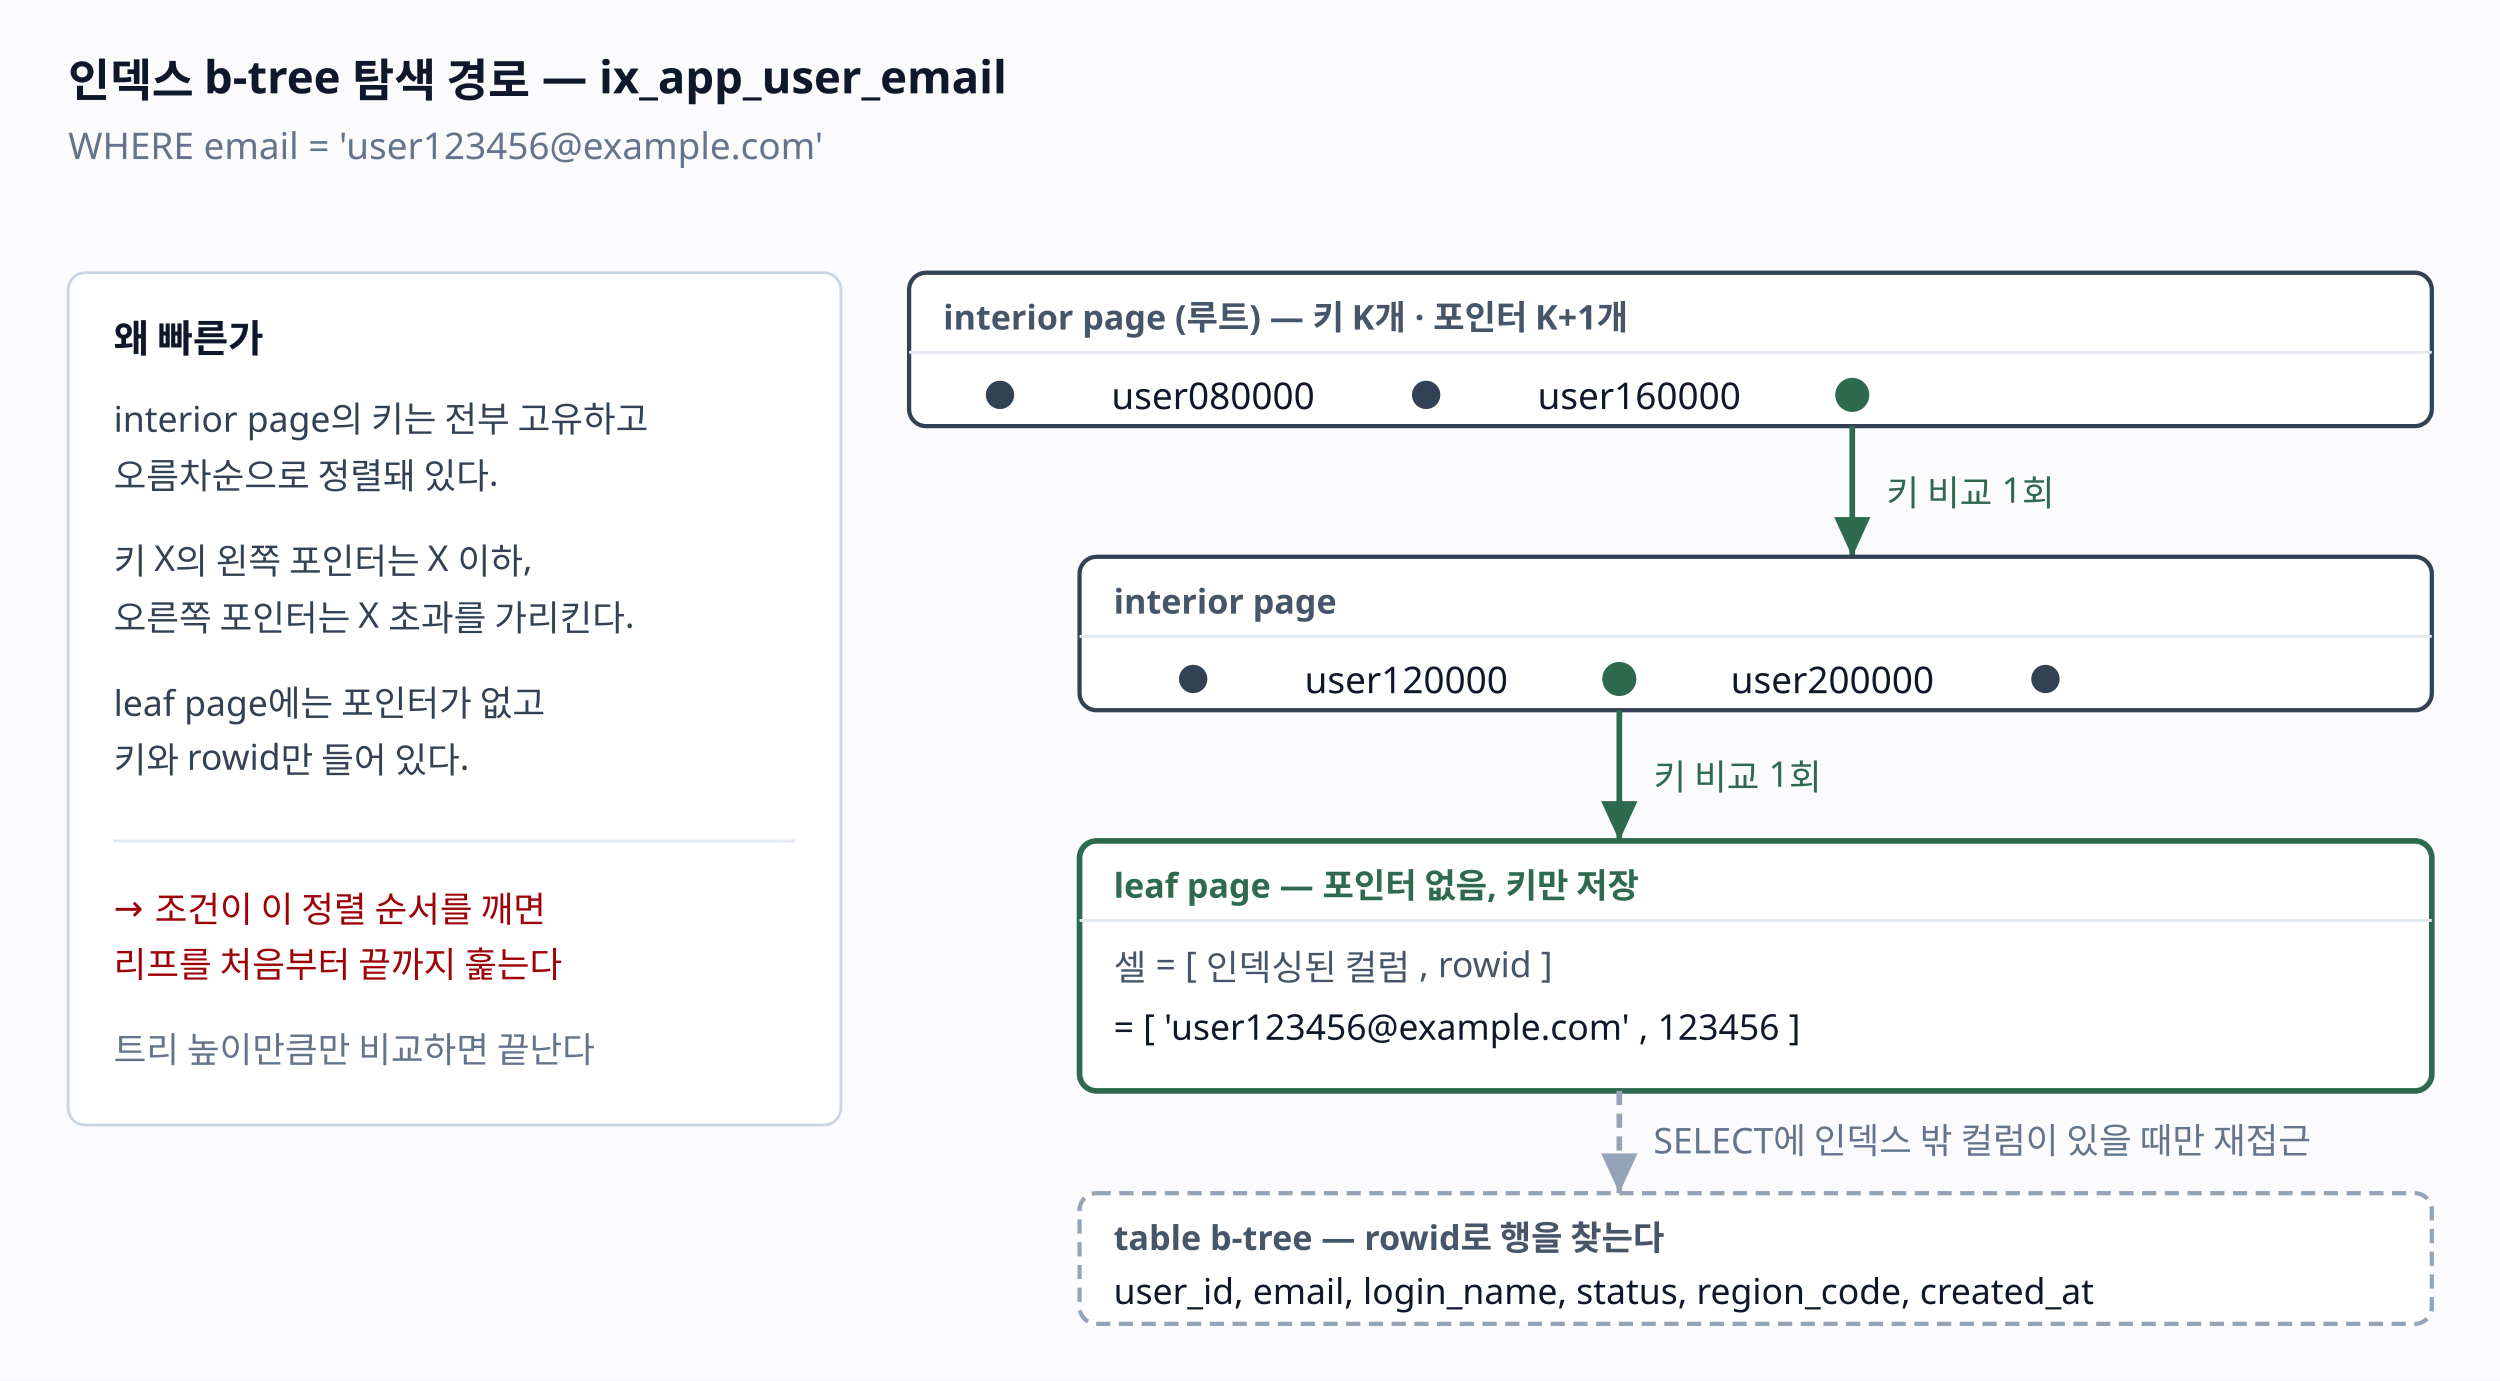
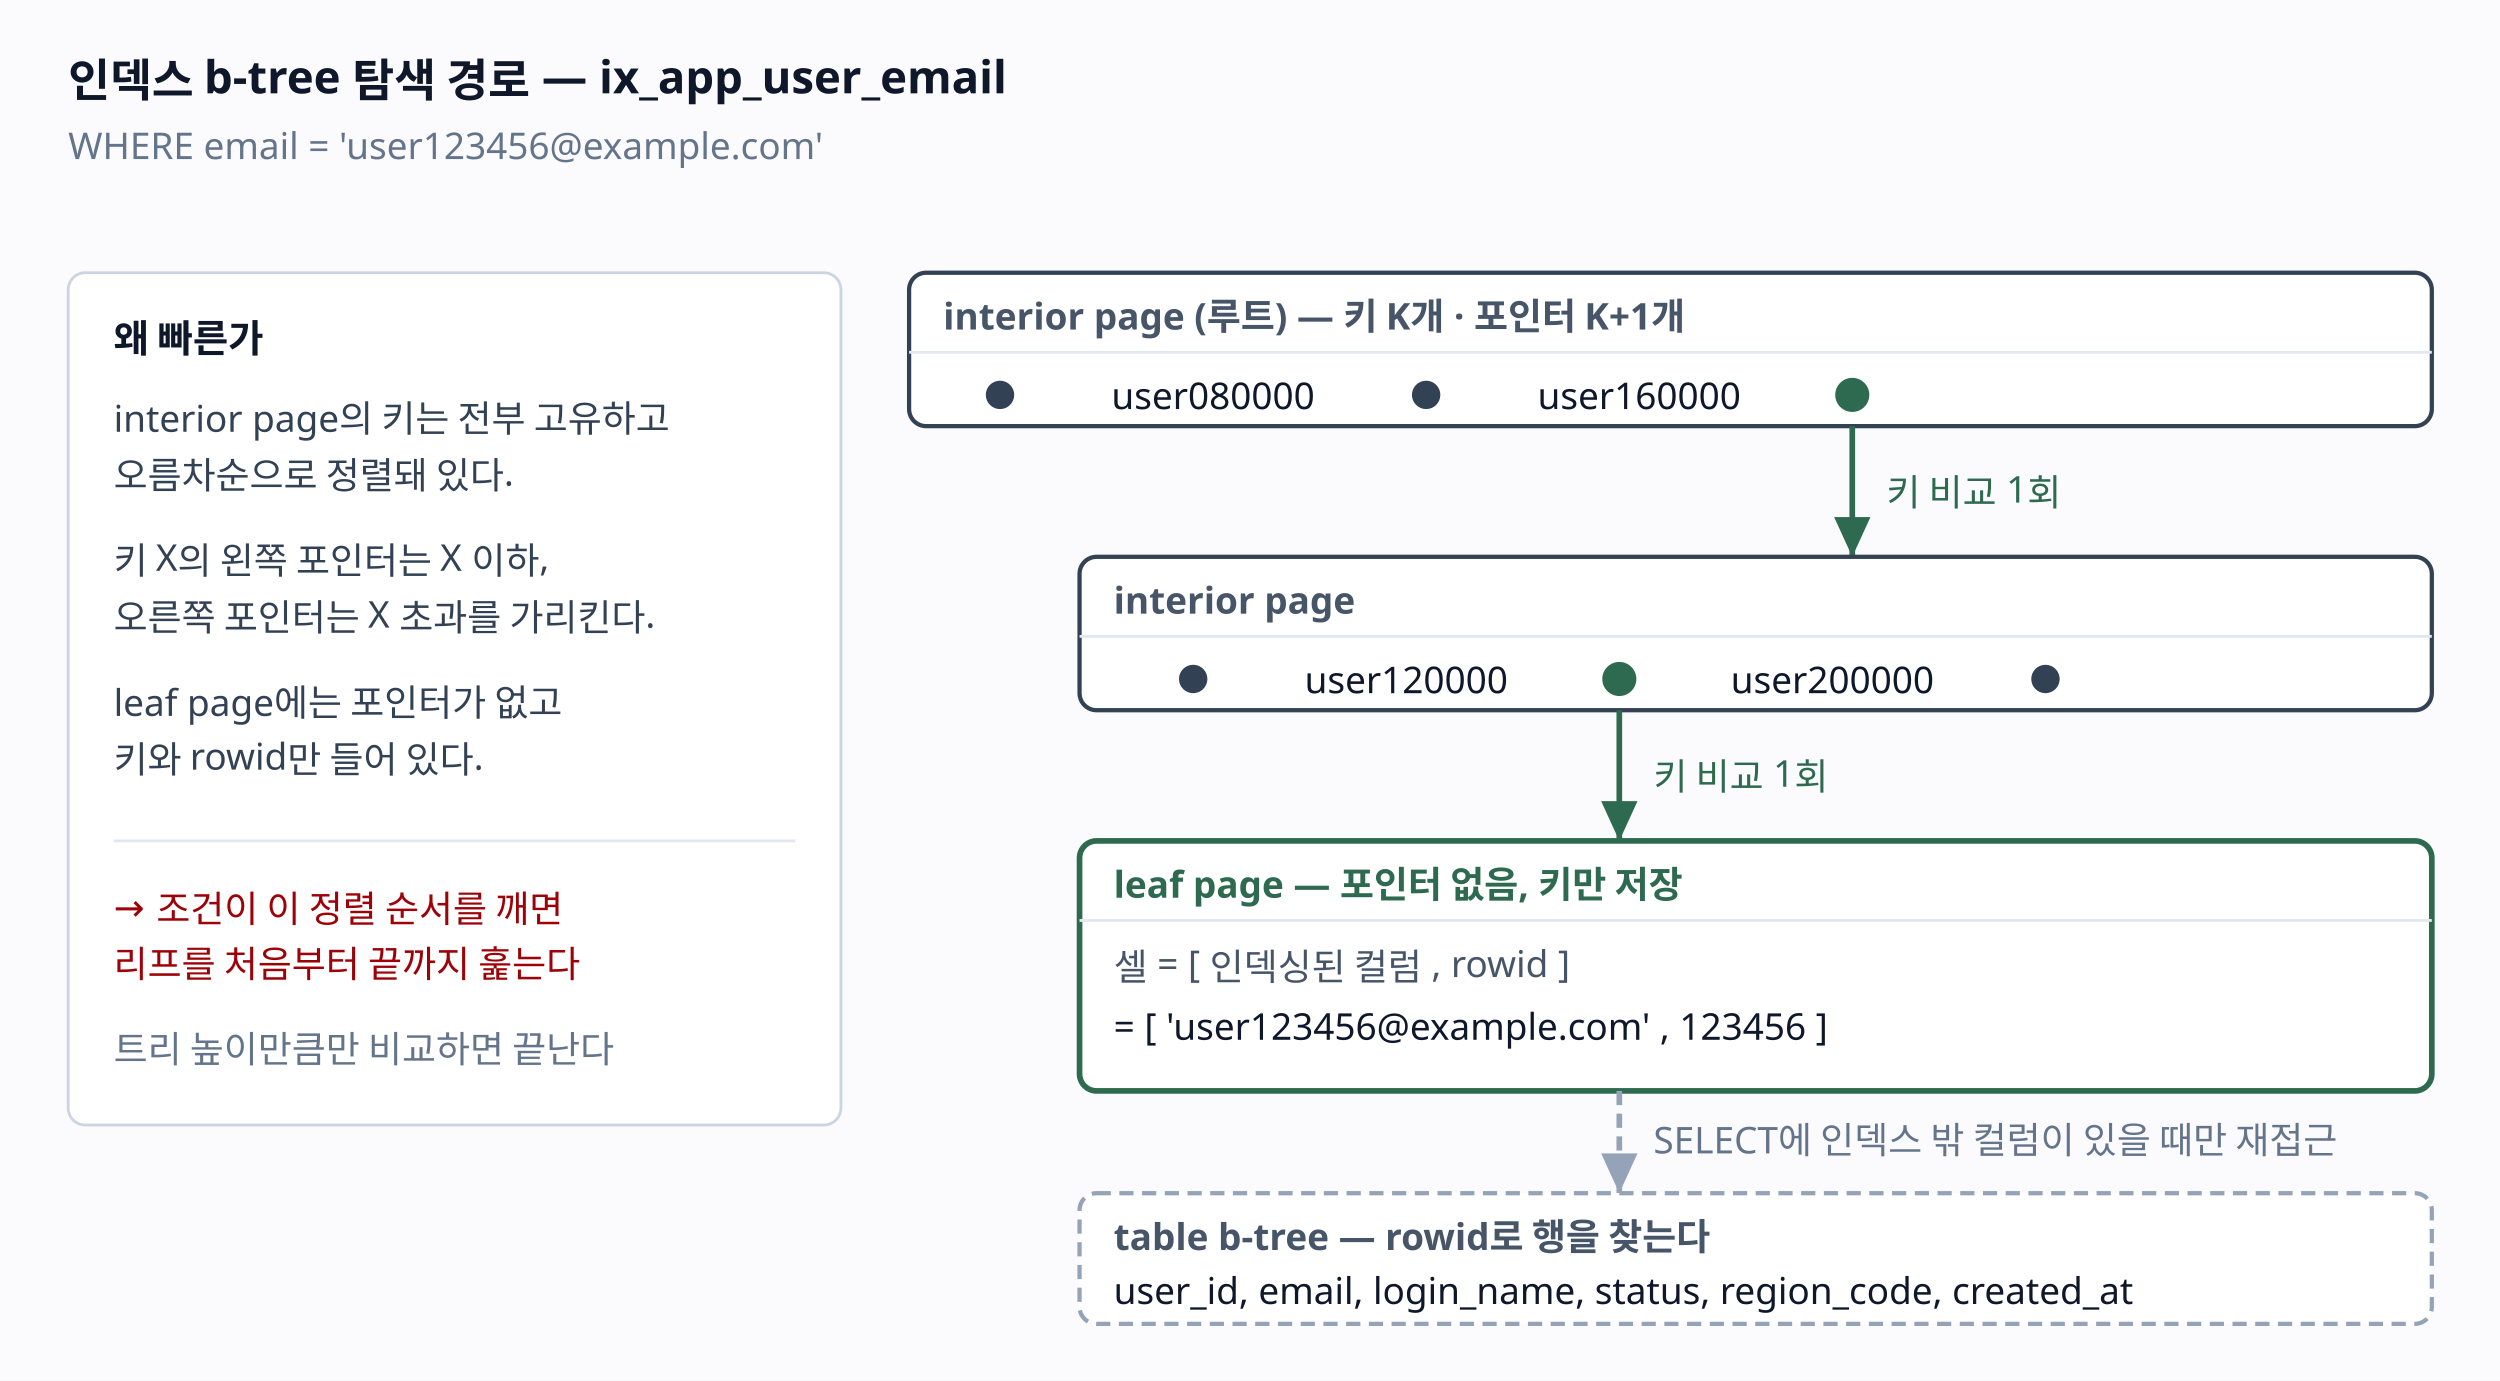
<svg xmlns="http://www.w3.org/2000/svg" viewBox="0 0 880 486" width="880" height="486" font-family="'Segoe UI', 'Malgun Gothic', sans-serif">
  <rect width="880" height="486" fill="#fbfbfd" />
  <defs>
    <marker id="ah" markerWidth="9" markerHeight="9" refX="7" refY="3.2" orient="auto">
      <path d="M0,0 L7,3.2 L0,6.4 z" fill="#2d6a4f" />
    </marker>
    <marker id="ahg" markerWidth="9" markerHeight="9" refX="7" refY="3.2" orient="auto">
      <path d="M0,0 L7,3.2 L0,6.4 z" fill="#94a3b8" />
    </marker>
  </defs>
  <text x="24" y="34" font-size="16" font-weight="600" fill="#0f172a">인덱스 b-tree 탐색 경로 — ix_app_user_email</text>
  <text x="24" y="56" font-size="13" fill="#64748b">WHERE email = 'user123456@example.com'</text>
  <rect x="24" y="96" width="272" height="300" rx="6" fill="#ffffff" stroke="#cbd5e1" />
  <text x="40" y="124" font-size="13.5" font-weight="600" fill="#0f172a">왜 빠른가</text>
-   <text x="40" y="152" font-size="12.5" fill="#334155">interior page의 키는 전부 고유하고</text>
-   <text x="40" y="172" font-size="12.5" fill="#334155">오름차순으로 정렬돼 있다.</text>
-   <text x="40" y="202" font-size="12.5" fill="#334155">키 X의 왼쪽 포인터는 X 이하,</text>
-   <text x="40" y="222" font-size="12.5" fill="#334155">오른쪽 포인터는 X 초과를 가리킨다.</text>
-   <text x="40" y="252" font-size="12.5" fill="#334155">leaf page에는 포인터가 없고</text>
-   <text x="40" y="272" font-size="12.5" fill="#334155">키와 rowid만 들어 있다.</text>
+   <text x="40" y="152" font-size="13" fill="#334155">interior page의 키는 전부 고유하고</text>
+   <text x="40" y="172" font-size="13" fill="#334155">오름차순으로 정렬돼 있다.</text>
+   <text x="40" y="202" font-size="13" fill="#334155">키 X의 왼쪽 포인터는 X 이하,</text>
+   <text x="40" y="222" font-size="13" fill="#334155">오른쪽 포인터는 X 초과를 가리킨다.</text>
+   <text x="40" y="252" font-size="13" fill="#334155">leaf page에는 포인터가 없고</text>
+   <text x="40" y="272" font-size="13" fill="#334155">키와 rowid만 들어 있다.</text>
  <line x1="40" y1="296" x2="280" y2="296" stroke="#e2e8f0" />
-   <text x="40" y="324" font-size="12.5" fill="#9d0208">→ 조건이 이 정렬 순서를 깨면</text>
-   <text x="40" y="344" font-size="12.5" fill="#9d0208">   리프를 처음부터 끝까지 훑는다</text>
-   <text x="40" y="374" font-size="12.5" fill="#64748b">트리 높이만큼만 비교하면 끝난다</text>
+   <text x="40" y="324" font-size="13" fill="#9d0208">→ 조건이 이 정렬 순서를 깨면</text>
+   <text x="40" y="344" font-size="13" fill="#9d0208">   리프를 처음부터 끝까지 훑는다</text>
+   <text x="40" y="374" font-size="13" fill="#64748b">트리 높이만큼만 비교하면 끝난다</text>
  <rect x="320" y="96" width="536" height="54" rx="6" fill="#ffffff" stroke="#334155" stroke-width="1.5" />
-   <text x="332" y="116" font-size="12" font-weight="600" fill="#475569">interior page (루트) — 키 K개 · 포인터 K+1개</text>
+   <text x="332" y="116" font-size="13" font-weight="600" fill="#475569">interior page (루트) — 키 K개 · 포인터 K+1개</text>
  <line x1="320" y1="124" x2="856" y2="124" stroke="#e2e8f0" />
  <circle cx="352" cy="139" r="5" fill="#334155" />
  <text x="427" y="144" font-size="13" fill="#0f172a" text-anchor="middle">user080000</text>
  <circle cx="502" cy="139" r="5" fill="#334155" />
  <text x="577" y="144" font-size="13" fill="#0f172a" text-anchor="middle">user160000</text>
  <circle cx="652" cy="139" r="6" fill="#2d6a4f" />
  <path d="M652,150 L652,196" stroke="#2d6a4f" stroke-width="2" marker-end="url(#ah)" />
-   <text x="664" y="178" font-size="12.5" fill="#2d6a4f">키 비교 1회</text>
+   <text x="664" y="178" font-size="13" fill="#2d6a4f">키 비교 1회</text>
  <rect x="380" y="196" width="476" height="54" rx="6" fill="#ffffff" stroke="#334155" stroke-width="1.5" />
-   <text x="392" y="216" font-size="12" font-weight="600" fill="#475569">interior page</text>
+   <text x="392" y="216" font-size="13" font-weight="600" fill="#475569">interior page</text>
  <line x1="380" y1="224" x2="856" y2="224" stroke="#e2e8f0" />
  <circle cx="420" cy="239" r="5" fill="#334155" />
  <text x="495" y="244" font-size="13" fill="#0f172a" text-anchor="middle">user120000</text>
  <circle cx="570" cy="239" r="6" fill="#2d6a4f" />
  <text x="645" y="244" font-size="13" fill="#0f172a" text-anchor="middle">user200000</text>
  <circle cx="720" cy="239" r="5" fill="#334155" />
  <path d="M570,250 L570,296" stroke="#2d6a4f" stroke-width="2" marker-end="url(#ah)" />
-   <text x="582" y="278" font-size="12.5" fill="#2d6a4f">키 비교 1회</text>
+   <text x="582" y="278" font-size="13" fill="#2d6a4f">키 비교 1회</text>
  <rect x="380" y="296" width="476" height="88" rx="6" fill="#ffffff" stroke="#2d6a4f" stroke-width="2" />
-   <text x="392" y="316" font-size="12" font-weight="600" fill="#2d6a4f">leaf page — 포인터 없음, 키만 저장</text>
+   <text x="392" y="316" font-size="13" font-weight="600" fill="#2d6a4f">leaf page — 포인터 없음, 키만 저장</text>
  <line x1="380" y1="324" x2="856" y2="324" stroke="#e2e8f0" />
-   <text x="392" y="345" font-size="12.5" fill="#475569">셀 = [ 인덱싱된 컬럼 , rowid ]</text>
-   <text x="392" y="366" font-size="12.5" fill="#0f172a">= [ 'user123456@example.com' , 123456 ]</text>
+   <text x="392" y="345" font-size="13" fill="#475569">셀 = [ 인덱싱된 컬럼 , rowid ]</text>
+   <text x="392" y="366" font-size="13" fill="#0f172a">= [ 'user123456@example.com' , 123456 ]</text>
  <path d="M570,384 L570,420" stroke="#94a3b8" stroke-width="2" stroke-dasharray="5 3" marker-end="url(#ahg)" />
-   <text x="582" y="406" font-size="12.5" fill="#64748b">SELECT에 인덱스 밖 컬럼이 있을 때만 재접근</text>
+   <text x="582" y="406" font-size="13" fill="#64748b">SELECT에 인덱스 밖 컬럼이 있을 때만 재접근</text>
  <rect x="380" y="420" width="476" height="46" rx="6" fill="#ffffff" stroke="#94a3b8" stroke-width="1.5" stroke-dasharray="5 3" />
-   <text x="392" y="440" font-size="12" font-weight="600" fill="#475569">table b-tree — rowid로 행을 찾는다</text>
-   <text x="392" y="459" font-size="12.5" fill="#0f172a">user_id, email, login_name, status, region_code, created_at</text>
+   <text x="392" y="440" font-size="13" font-weight="600" fill="#475569">table b-tree — rowid로 행을 찾는다</text>
+   <text x="392" y="459" font-size="13" fill="#0f172a">user_id, email, login_name, status, region_code, created_at</text>
</svg>
